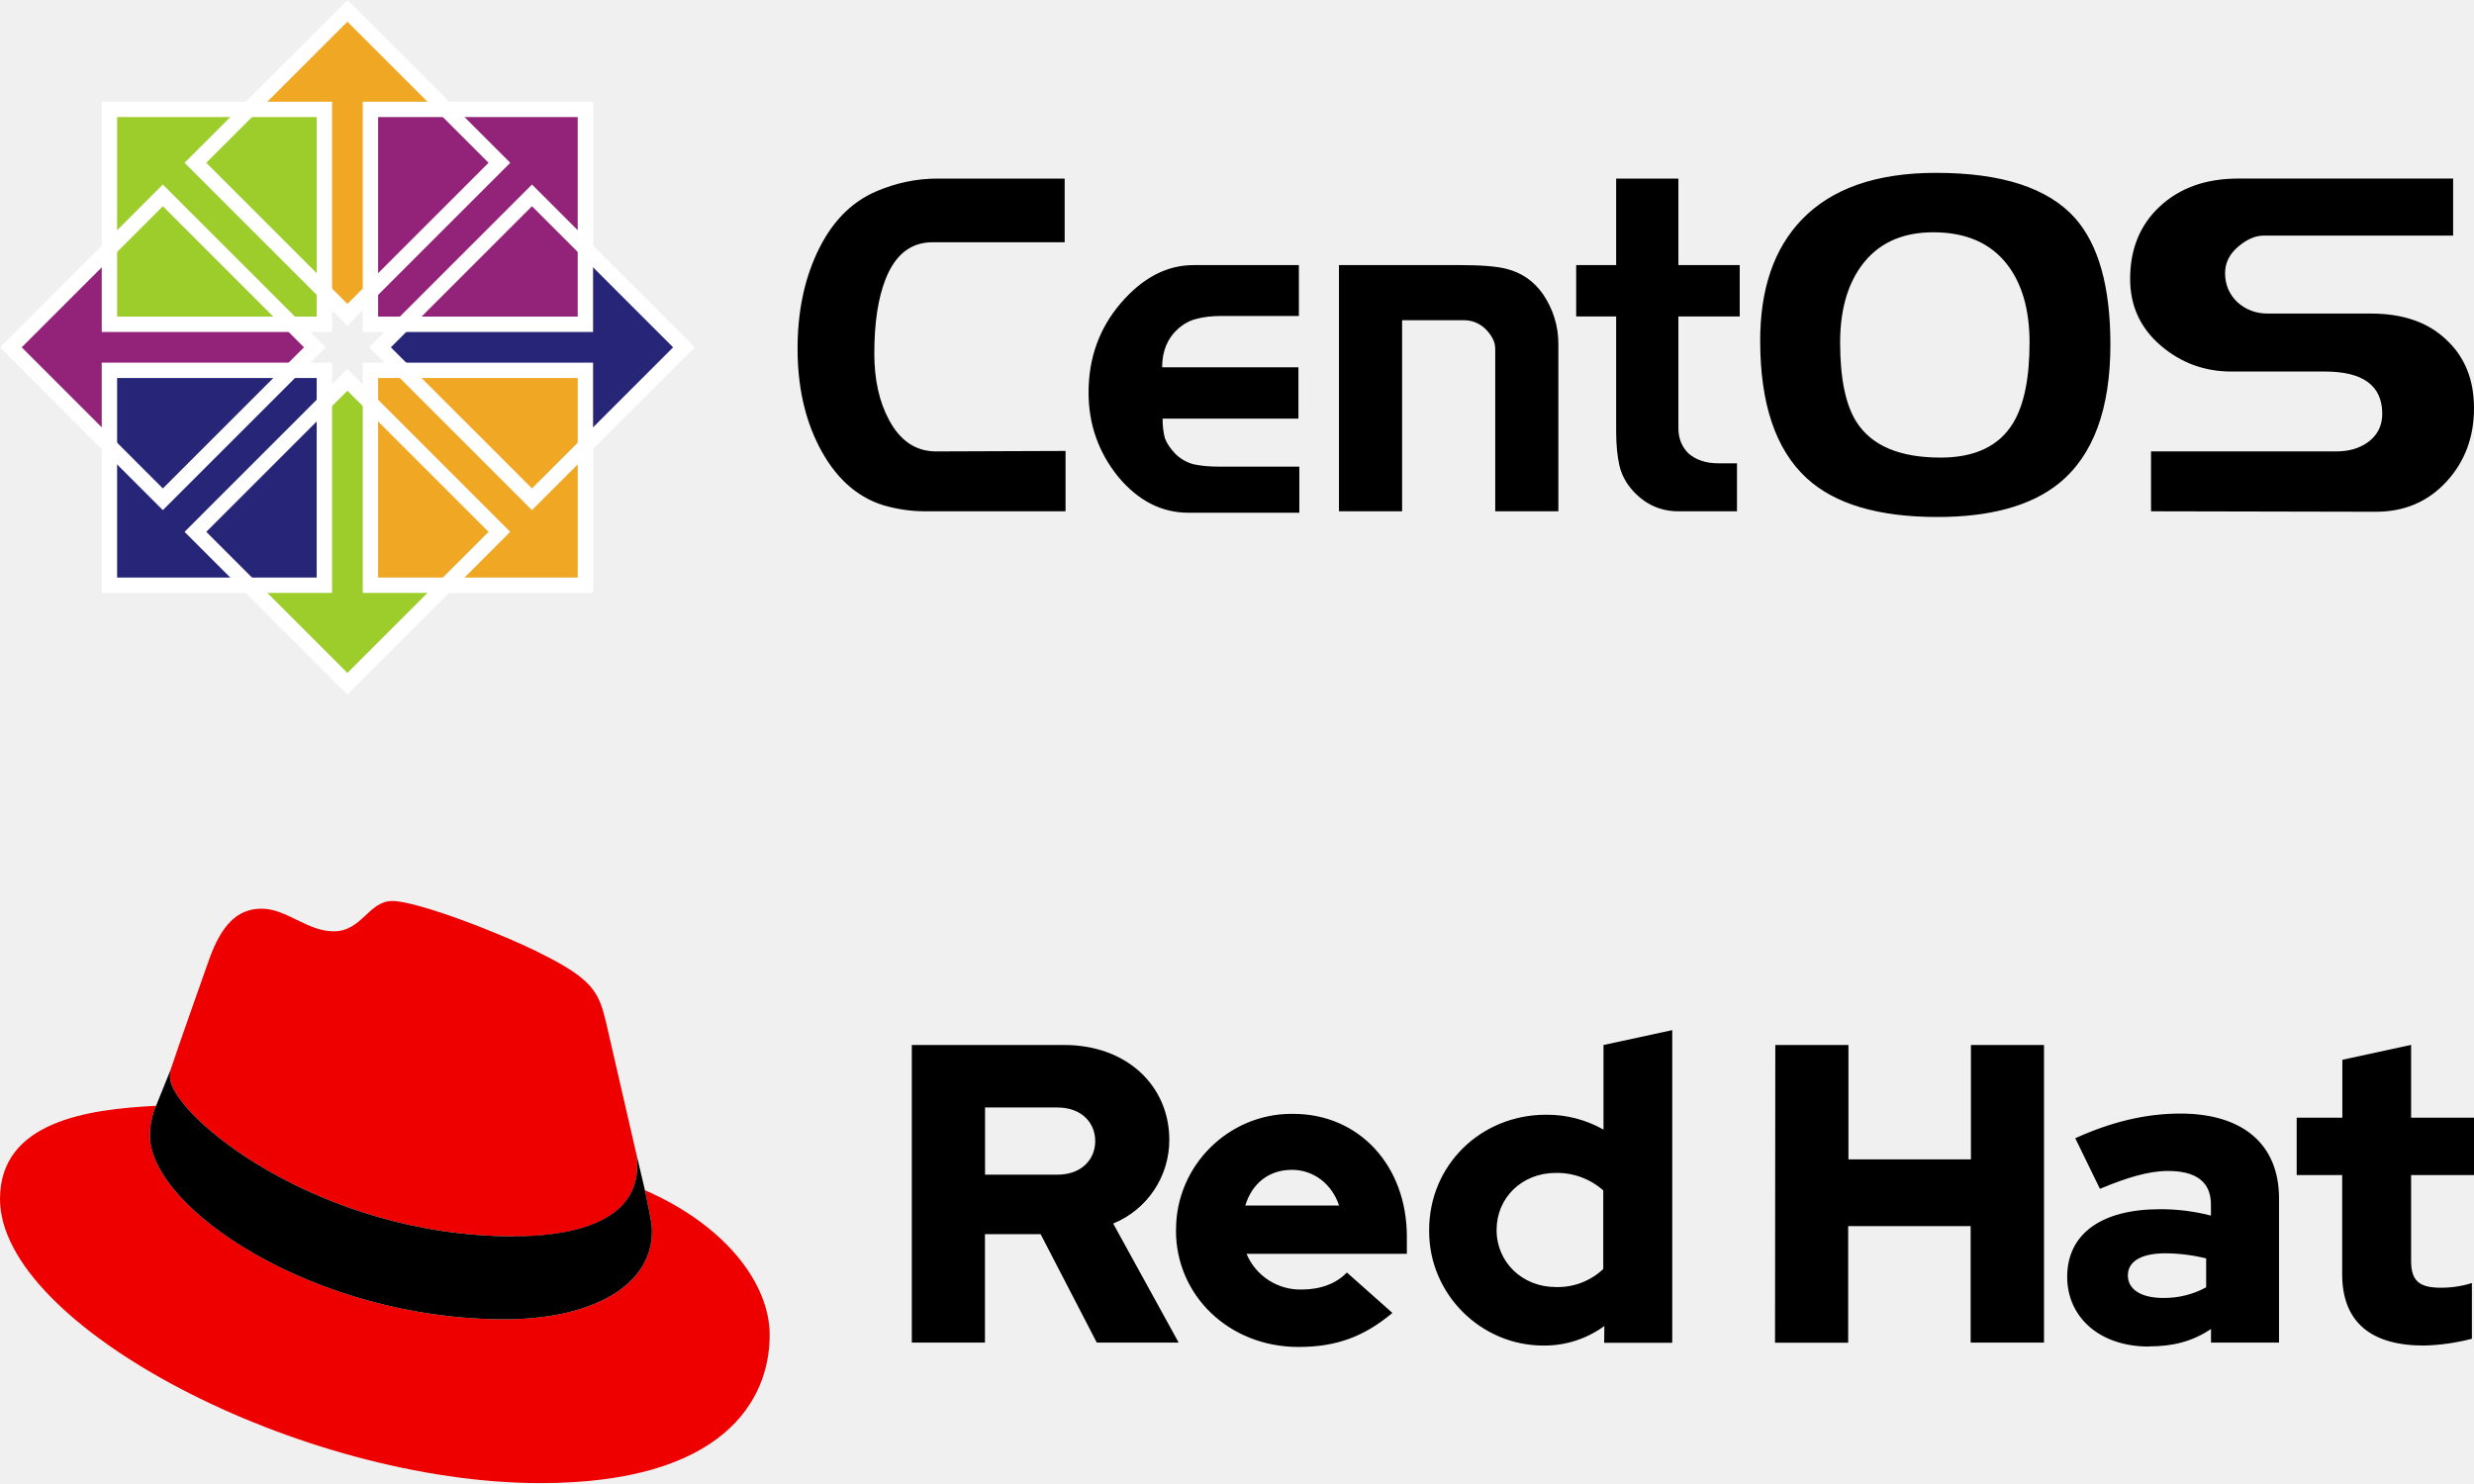
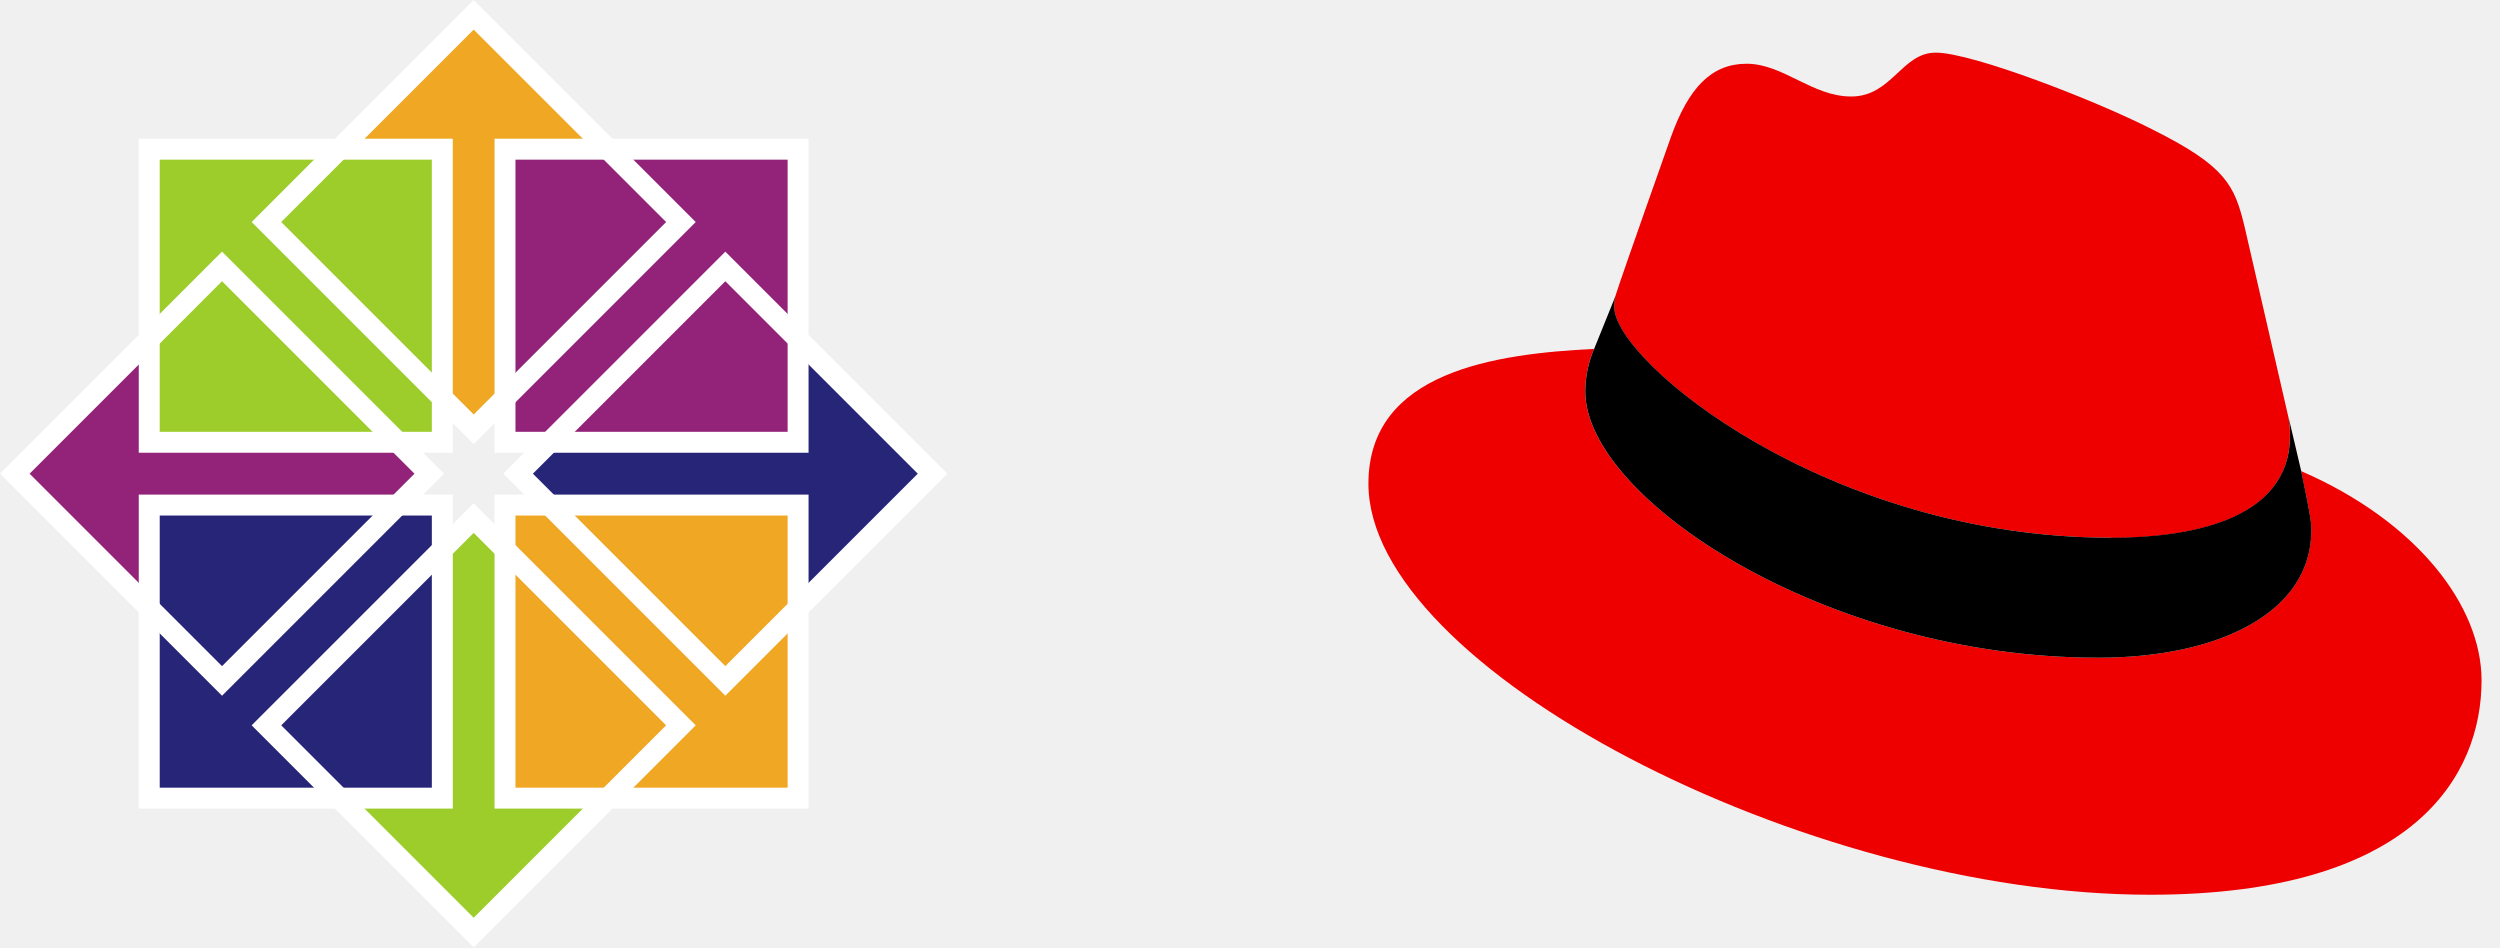
- <svg xmlns="http://www.w3.org/2000/svg" fill="none" viewBox="0 0 140 84">
-   <rect width="100%" height="100%" />
-   <g class="currentLayer">
-     <path fill="#000" d="M60.299 28.942h-7.943c-.805 0-1.602-.117-2.391-.35-1.525-.484-2.733-1.596-3.624-3.336-.805-1.578-1.208-3.417-1.208-5.516 0-2.027.36-3.821 1.08-5.381.788-1.722 1.911-2.897 3.367-3.525 1.131-.484 2.288-.726 3.47-.726h7.198v3.605h-7.481c-1.217 0-2.099.691-2.648 2.072-.428 1.076-.643 2.484-.643 4.224 0 1.471.274 2.717.823 3.74.634 1.202 1.525 1.803 2.673 1.803l7.326-.027v3.417zm13.228.081h-6.272c-1.525 0-2.853-.682-3.984-2.045-1.114-1.381-1.671-2.969-1.671-4.762 0-1.955.609-3.641 1.825-5.058 1.234-1.435 2.605-2.152 4.113-2.152h5.964v2.879h-4.37c-.549 0-1.02.054-1.414.161-.377.09-.728.278-1.054.565-.6.538-.9 1.265-.9 2.179h7.712v2.906H65.79c0 .43.043.798.129 1.103.103.287.3.583.591.888.291.287.634.484 1.028.592.411.09.908.135 1.491.135h4.498v2.61zm14.659-.081h-3.573V19.767c0-.233-.052-.44-.154-.619-.103-.197-.249-.386-.437-.565-.343-.305-.737-.457-1.183-.457h-3.496v10.816H75.77V15.005h6.838c1.216 0 2.099.072 2.647.215.857.215 1.543.691 2.057 1.426.582.861.874 1.803.874 2.825v9.471zm10.262-11.031h-3.47v6.323c0 .574.188 1.049.565 1.426.428.377.994.565 1.697.565h1.053v2.717h-3.315c-.994 0-1.843-.377-2.545-1.13-.412-.448-.677-.942-.797-1.48s-.18-1.175-.18-1.91v-6.511h-2.262v-2.906h2.262v-4.897h3.522v4.897h3.47v2.906zm20.976 1.587c0 3.659-.968 6.278-2.904 7.856-1.577 1.274-3.873 1.91-6.889 1.91-3.342 0-5.81-.735-7.403-2.206-1.748-1.614-2.622-4.206-2.622-7.776 0-2.924.779-5.202 2.339-6.834 1.696-1.776 4.233-2.664 7.609-2.664 3.718 0 6.34.852 7.865 2.556 1.337 1.507 2.005 3.892 2.005 7.157zm-4.575-.108c0-1.847-.42-3.318-1.26-4.412-.942-1.22-2.339-1.83-4.19-1.83-1.816 0-3.187.655-4.113 1.964-.771 1.094-1.156 2.52-1.156 4.278 0 2.027.308 3.525.925 4.493.857 1.345 2.442 2.018 4.756 2.018 1.953 0 3.324-.655 4.112-1.964.617-1.022.926-2.538.926-4.547zM140 23.103c0 1.65-.523 3.04-1.568 4.17-1.045 1.13-2.373 1.695-3.984 1.695l-12.724-.027v-3.39h10.487c.703 0 1.294-.17 1.774-.511.548-.395.823-.933.823-1.614 0-1.596-1.08-2.395-3.239-2.395h-5.296c-1.525 0-2.861-.493-4.01-1.48-1.148-.987-1.722-2.242-1.722-3.767 0-1.686.557-3.049 1.671-4.09 1.131-1.058 2.613-1.587 4.447-1.587h12.159v3.229h-10.719c-.48 0-.969.215-1.466.646-.479.413-.719.906-.719 1.48 0 .646.231 1.193.694 1.641.479.43 1.054.646 1.722.646h5.835c1.816 0 3.239.493 4.267 1.48 1.045.969 1.568 2.26 1.568 3.874z" />
-     <path fill="#932279" fill-rule="evenodd" d="M16.562 18.224l1.422 1.414-1.422 1.414H6.552v4.711L.447 19.638l6.105-6.022v4.608h10.011z" clip-rule="evenodd" />
-     <path fill="#EFA724" fill-rule="evenodd" d="M21.095 16.562l-1.414 1.422-1.414-1.422V6.551h-4.711l6.125-6.105 6.022 6.105h-4.608v10.011z" clip-rule="evenodd" />
-     <path fill="#262577" fill-rule="evenodd" d="M22.757 21.095l-1.422-1.414 1.422-1.414h10.011v-4.711l6.105 6.125-6.105 6.022v-4.608H22.757z" clip-rule="evenodd" />
-     <path fill="#9CCD2A" fill-rule="evenodd" d="M18.224 22.757l1.414-1.422 1.414 1.422v10.011h4.711l-6.125 6.105-6.022-6.105h4.608V22.757z" clip-rule="evenodd" />
-     <path fill="#9CCD2A" d="M6.193 6.192h12.164v12.164H6.193V6.192z" />
-     <path fill="#fff" fill-rule="evenodd" d="M5.758 5.758h13.033v13.033H5.758V5.758zm.869.869v11.295h11.295V6.627H6.627z" clip-rule="evenodd" />
-     <path fill="#932279" d="M20.963 6.192h12.164v12.164H20.963V6.192z" />
-     <path fill="#fff" fill-rule="evenodd" d="M20.528 5.758H33.561v13.033H20.528V5.758zm.869.869v11.295h11.295V6.627H21.397z" clip-rule="evenodd" />
-     <path fill="#EFA724" d="M20.963 20.963h12.164v12.164H20.963V20.963z" />
-     <path fill="#fff" fill-rule="evenodd" d="M20.528 20.528H33.561v13.033H20.528V20.528zm.869.869V32.692h11.295V21.397H21.397z" clip-rule="evenodd" />
-     <path fill="#262577" d="M6.193 20.963h12.164v12.164H6.193V20.963z" />
-     <path fill="#fff" fill-rule="evenodd" d="M5.758 20.528h13.033v13.033H5.758V20.528zm.869.869V32.692h11.295V21.397H6.627z" clip-rule="evenodd" />
-     <path fill="#fff" fill-rule="evenodd" d="M0 19.66l9.215-9.216 9.215 9.216-9.215 9.215L0 19.66zm1.229 0l7.987 7.987 7.987-7.987-7.987-7.987-7.987 7.987zM10.444 9.215L19.66 0l9.215 9.215-9.215 9.215-9.215-9.215zm1.229 0l7.987 7.987 7.987-7.987-7.987-7.987-7.987 7.987zM30.104 10.444l9.215 9.216-9.215 9.215-9.215-9.215 9.215-9.216zm-7.987 9.216l7.987 7.987 7.987-7.987-7.987-7.987-7.987 7.987zM10.444 30.104l9.215-9.216 9.215 9.216-9.215 9.215-9.215-9.215zm1.229 0l7.987 7.987 7.987-7.987-7.987-7.987-7.987 7.987z" clip-rule="evenodd" />
-     <path fill="#E00" fill-rule="evenodd" d="M29.053 69.99c2.863 0 7.004-.59 7.004-3.995a3.212 3.212 0 00-.071-.783l-1.705-7.405c-.394-1.629-.739-2.368-3.599-3.798-2.22-1.135-7.054-3.009-8.485-3.009-1.332 0-1.718 1.716-3.306 1.716-1.528 0-2.663-1.281-4.093-1.281-1.373 0-2.268.936-2.958 2.86 0 0-1.924 5.428-2.171 6.215a1.468 1.468 0 00-.05.444c0 2.11 8.306 9.027 19.436 9.027l-0.0.009zm7.444-2.613c.396 1.874.396 2.071.396 2.318 0 3.204-3.601 4.982-8.336 4.982-10.7.006-20.072-6.263-20.072-10.407a4.213 4.213 0 01.346-1.677C4.981 62.784 0 63.47 0 67.868c0 7.204 17.068 16.081 30.581 16.081 10.361 0 12.974-4.686 12.974-8.386 0-2.911-2.517-6.215-7.054-8.188" clip-rule="evenodd" />
-     <path fill="#000" fill-rule="evenodd" d="M36.497 67.377c.396 1.874.396 2.071.396 2.318 0 3.203-3.601 4.981-8.336 4.981-10.7.007-20.072-6.263-20.072-10.407a4.214 4.214 0 01.346-1.677l.837-2.073a1.466 1.466 0 00-.05.435c0 2.11 8.306 9.027 19.436 9.027 2.863 0 7.004-.59 7.004-3.995a3.212 3.212 0 00-.071-.782l.51 2.174 0.0 0zm96.043 4.743c0 2.721 1.637 4.043 4.62 4.043.919-.022 1.832-.152 2.721-.384v-3.155c-.568.18-1.161.269-1.757.265-1.229 0-1.684-.384-1.684-1.54v-4.835H140v-3.249h-3.56v-4.119l-3.89.842v3.277h-2.584v3.249h2.574v5.606zm-12.127.073c0-.842.844-1.251 2.119-1.251a9.874 9.874 0 012.311.288v1.636c-.745.407-1.583.614-2.432.602-1.25 0-1.998-.481-1.998-1.275zm1.19 4.018c1.373 0 2.48-.288 3.515-.986v.771h3.849v-8.159c0-3.103-2.092-4.805-5.581-4.805-1.95 0-3.877.458-5.95 1.396l1.396 2.865c1.492-.627 2.746-1.012 3.851-1.012 1.602 0 2.431.625 2.431 1.901v.625a11.318 11.318 0 00-2.888-.361c-3.275 0-5.247 1.373-5.247 3.829 0 2.238 1.78 3.944 4.62 3.944l.005-.007h-.001zm-21.157-.208h4.14v-6.601h6.93v6.594h4.151V59.15h-4.135v6.473h-6.931v-6.473h-4.139l-.016 16.853zM84.69 69.619c0-1.831 1.444-3.227 3.345-3.227a3.941 3.941 0 012.691.989v4.45a3.742 3.742 0 01-2.691 1.02c-1.876 0-3.345-1.396-3.345-3.224v-.009 0zm6.088 6.387h3.852V58.309l-3.89.842v4.789a6.476 6.476 0 00-3.25-.842c-3.704 0-6.617 2.863-6.617 6.521v.08c0 3.547 2.918 6.464 6.464 6.464h.034a5.747 5.747 0 003.417-1.105l-.01.948zm-17.671-9.789c1.226 0 2.26.794 2.67 2.021h-5.308c.384-1.265 1.347-2.021 2.638-2.021zm-6.561 3.432c0 3.707 3.032 6.594 6.929 6.594 2.142 0 3.707-.579 5.32-1.926l-2.576-2.288c-.602.626-1.492.963-2.55.963-1.357.038-2.606-.768-3.13-2.021h9.073v-.968c0-4.043-2.719-6.954-6.425-6.954l-.099-.001c-3.586 0-6.537 2.951-6.537 6.537v.056l-.005.007v0zm-6.711-6.961c1.373 0 2.142.865 2.142 1.901 0 1.036-.769 1.902-2.142 1.902h-4.093V62.688h4.093zm-8.237 13.308h4.139v-6.137h3.151l3.178 6.137h4.633l-3.706-6.739c1.923-.782 3.184-2.665 3.176-4.741 0-3.032-2.382-5.366-5.95-5.366h-8.621v16.845h0z" clip-rule="evenodd" />
-   </g>
+ <svg xmlns="http://www.w3.org/2000/svg" width="95" height="36" viewBox="0 0 95 36" fill="none">
+   <path fill-rule="evenodd" clip-rule="evenodd" d="M15.166 16.685L16.468 17.98L15.166 19.274H6V23.588L0.41 17.98L6 12.466V16.685H15.166Z" fill="#932279" />
+   <path fill-rule="evenodd" clip-rule="evenodd" d="M19.313 15.164L18.018 16.466L16.724 15.164V5.998H12.41L18.018 0.408L23.532 5.998H19.313V15.164Z" fill="#EFA724" />
+   <path fill-rule="evenodd" clip-rule="evenodd" d="M20.837 19.314L19.535 18.02L20.837 16.725H30.003V12.411L35.593 18.02L30.003 23.533V19.314H20.837Z" fill="#262577" />
+   <path fill-rule="evenodd" clip-rule="evenodd" d="M16.688 20.836L17.983 19.534L19.277 20.836V30.002H23.591L17.983 35.592L12.469 30.002H16.688V20.836Z" fill="#9CCD2A" />
+   <path d="M5.668 5.67H16.805V16.807H5.668V5.67Z" fill="#9CCD2A" />
+   <path fill-rule="evenodd" clip-rule="evenodd" d="M5.273 5.271H17.206V17.204H5.273V5.271ZM6.069 6.067V16.409H16.41V6.067H6.069Z" fill="white" />
+   <path d="M19.195 5.67H30.332V16.807H19.195V5.67Z" fill="#932279" />
+   <path fill-rule="evenodd" clip-rule="evenodd" d="M18.793 5.271H30.725V17.204H18.793V5.271ZM19.588 6.067V16.409H29.93V6.067H19.588Z" fill="white" />
+   <path d="M19.195 19.193H30.332V30.33H19.195V19.193Z" fill="#EFA724" />
+   <path fill-rule="evenodd" clip-rule="evenodd" d="M18.793 18.795H30.725V30.727H18.793V18.795ZM19.588 19.59V29.932H29.93V19.59H19.588Z" fill="white" />
+   <path d="M5.668 19.193H16.805V30.33H5.668V19.193Z" fill="#262577" />
+   <path fill-rule="evenodd" clip-rule="evenodd" d="M5.273 18.795H17.206V30.727H5.273V18.795ZM6.069 19.59V29.932H16.41V19.59H6.069Z" fill="white" />
+   <path fill-rule="evenodd" clip-rule="evenodd" d="M0 18L8.437 9.562L16.875 18L8.437 26.438L0 18ZM1.125 18L8.437 25.313L15.75 18L8.437 10.687L1.125 18ZM9.563 8.437L18 0L26.437 8.437L18 16.875L9.563 8.437ZM10.687 8.437L18 15.75L25.313 8.437L18 1.125L10.687 8.437ZM27.562 9.562L36 18L27.562 26.437L19.125 18L27.562 9.562ZM20.25 18L27.562 25.312L34.875 18L27.562 10.687L20.25 18ZM9.562 27.562L18 19.125L26.437 27.562L18 36L9.562 27.562ZM10.687 27.562L18 34.875L25.312 27.562L18 20.25L10.687 27.562Z" fill="white" />
+   <path fill-rule="evenodd" clip-rule="evenodd" d="M80.215 20.442C82.995 20.442 87.017 19.869 87.017 16.562C87.026 16.307 87.002 16.052 86.948 15.802L85.293 8.611C84.911 7.029 84.575 6.311 81.797 4.922C79.642 3.82 74.946 2 73.558 2C72.264 2 71.889 3.667 70.347 3.667C68.862 3.667 67.76 2.422 66.371 2.422C65.038 2.422 64.169 3.331 63.498 5.2C63.498 5.2 61.629 10.471 61.389 11.236C61.351 11.376 61.335 11.521 61.34 11.667C61.34 13.716 69.407 20.433 80.216 20.433L80.215 20.442ZM87.444 17.904C87.829 19.724 87.829 19.915 87.829 20.155C87.829 23.267 84.331 24.993 79.733 24.993C69.342 24.999 60.24 18.911 60.24 14.886C60.239 14.326 60.353 13.772 60.576 13.258C56.838 13.444 52 14.111 52 18.382C52 25.378 68.576 34 81.7 34C91.762 34 94.299 29.449 94.299 25.856C94.299 23.029 91.855 19.82 87.448 17.904" fill="#EE0000" />
+   <path fill-rule="evenodd" clip-rule="evenodd" d="M87.447 17.904C87.831 19.724 87.831 19.915 87.831 20.155C87.831 23.266 84.333 24.993 79.735 24.993C69.344 25 60.242 18.911 60.242 14.886C60.241 14.326 60.356 13.771 60.578 13.257L61.391 11.244C61.354 11.382 61.337 11.524 61.342 11.666C61.342 13.715 69.409 20.433 80.218 20.433C82.998 20.433 87.02 19.86 87.02 16.552C87.028 16.297 87.005 16.042 86.951 15.793L87.447 17.904Z" fill="black" />
</svg>
